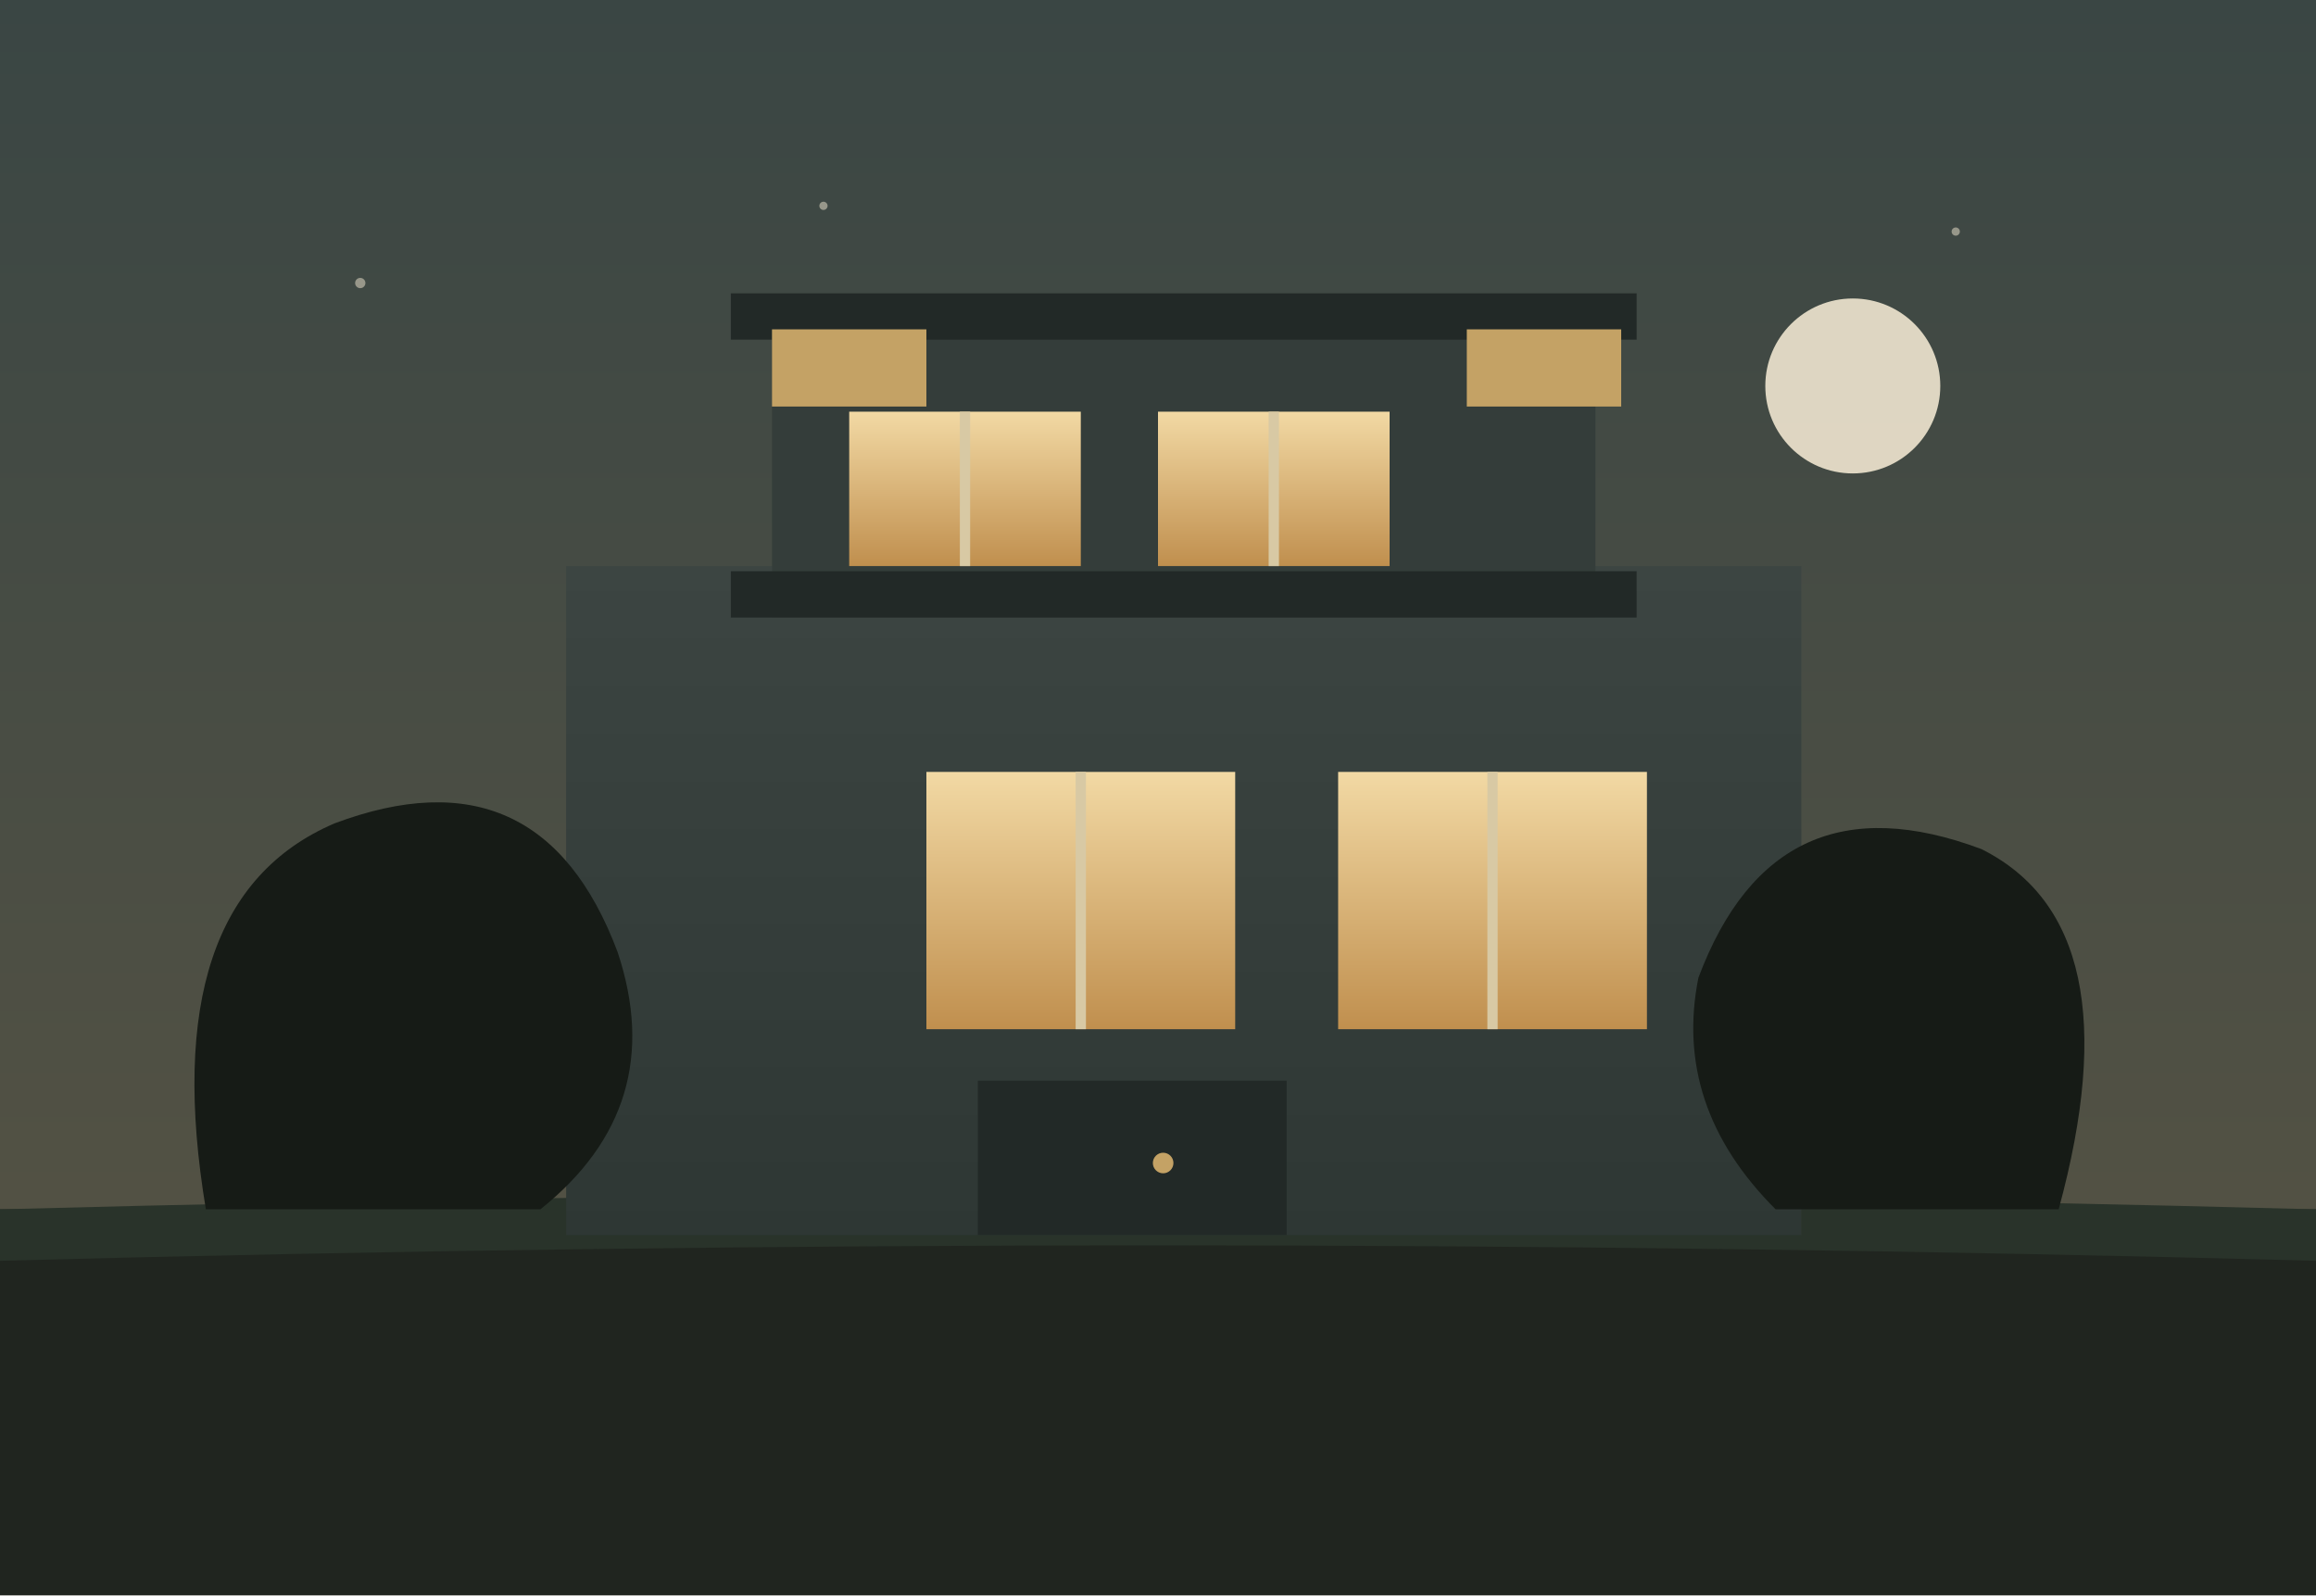
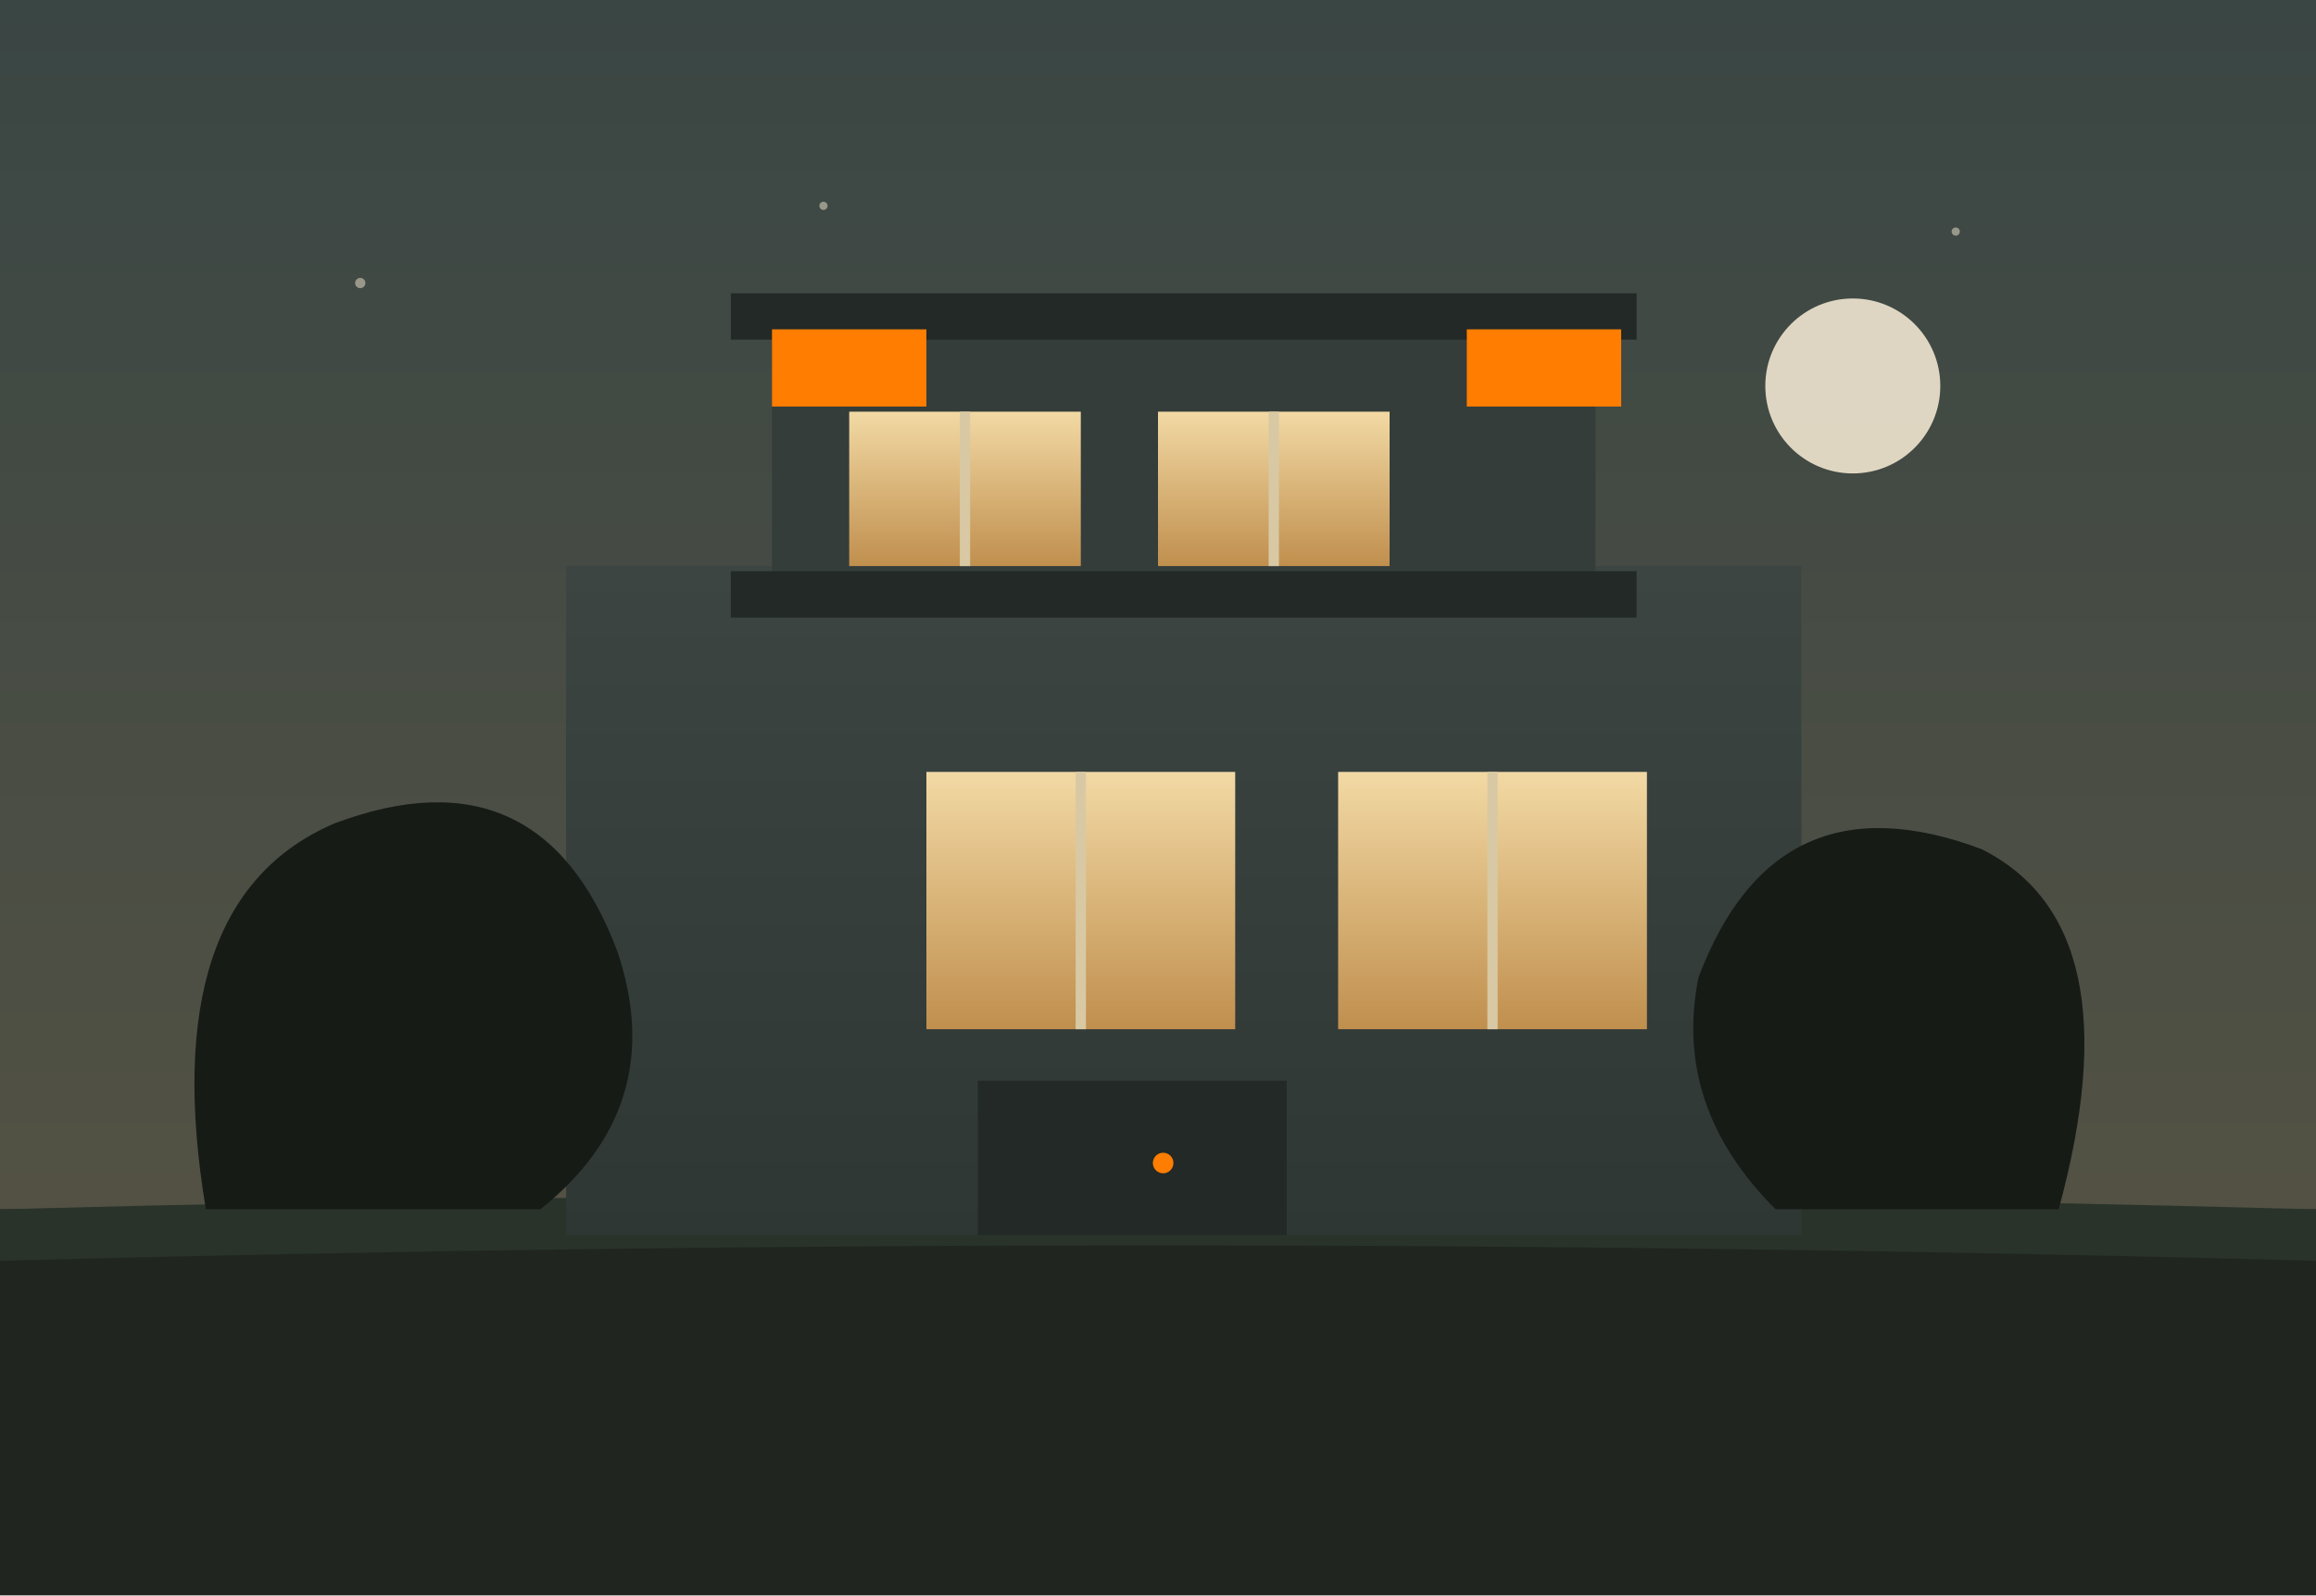
<svg xmlns="http://www.w3.org/2000/svg" viewBox="0 0 900 620" preserveAspectRatio="xMidYMid slice">
  <defs>
    <linearGradient id="psk3" x1="0" y1="0" x2="0" y2="1">
      <stop offset="0" stop-color="#3a4644" />
      <stop offset="1" stop-color="#5a5544" />
    </linearGradient>
    <linearGradient id="pwall3" x1="0" y1="0" x2="0" y2="1">
      <stop offset="0" stop-color="#3c4542" />
      <stop offset="1" stop-color="#2e3734" />
    </linearGradient>
    <linearGradient id="pw3" x1="0" y1="0" x2="0" y2="1">
      <stop offset="0" stop-color="#f2d9a4" />
      <stop offset="1" stop-color="#c08f4e" />
    </linearGradient>
  </defs>
  <rect width="900" height="620" fill="url(#psk3)" />
  <g fill="#efe6cf" opacity="0.5">
    <circle cx="140" cy="110" r="2" />
    <circle cx="320" cy="80" r="1.6" />
    <circle cx="560" cy="130" r="2.2" />
    <circle cx="760" cy="90" r="1.6" />
  </g>
  <circle cx="720" cy="150" r="34" fill="#efe6cf" opacity="0.9" />
  <rect y="470" width="900" height="150" fill="#20251f" />
  <path d="M0 470 Q450 458 900 470 L900 490 Q450 478 0 490 Z" fill="#29332a" />
  <rect x="220" y="220" width="480" height="260" fill="url(#pwall3)" />
  <rect x="300" y="130" width="320" height="110" fill="#343d3a" />
  <rect x="284" y="114" width="352" height="18" fill="#222927" />
  <rect x="284" y="222" width="352" height="18" fill="#222927" />
  <rect x="330" y="160" width="90" height="60" fill="url(#pw3)" />
  <rect x="450" y="160" width="90" height="60" fill="url(#pw3)" />
  <line x1="375" y1="160" x2="375" y2="220" stroke="#d8c9a4" stroke-width="4" />
  <line x1="495" y1="160" x2="495" y2="220" stroke="#d8c9a4" stroke-width="4" />
  <rect x="360" y="300" width="120" height="100" fill="url(#pw3)" />
  <rect x="520" y="300" width="120" height="100" fill="url(#pw3)" />
  <line x1="420" y1="300" x2="420" y2="400" stroke="#d8c9a4" stroke-width="4" />
  <line x1="580" y1="300" x2="580" y2="400" stroke="#d8c9a4" stroke-width="4" />
  <rect x="380" y="420" width="120" height="60" fill="#222927" />
-   <circle cx="452" cy="452" r="4" fill="#c4a265" />
-   <rect x="300" y="128" width="60" height="30" fill="#c4a265" />
-   <rect x="570" y="128" width="60" height="30" fill="#c4a265" />
+   <circle cx="452" cy="452" r="4" fill="#ff7d00" />
+   <rect x="300" y="128" width="60" height="30" fill="#ff7d00" />
+   <rect x="570" y="128" width="60" height="30" fill="#ff7d00" />
  <g fill="#161b16">
    <path d="M80 470 Q60 350 130 320 Q210 290 240 370 Q260 430 210 470 Z" />
    <path d="M800 470 Q830 360 770 330 Q690 300 660 380 Q650 430 690 470 Z" />
  </g>
</svg>
